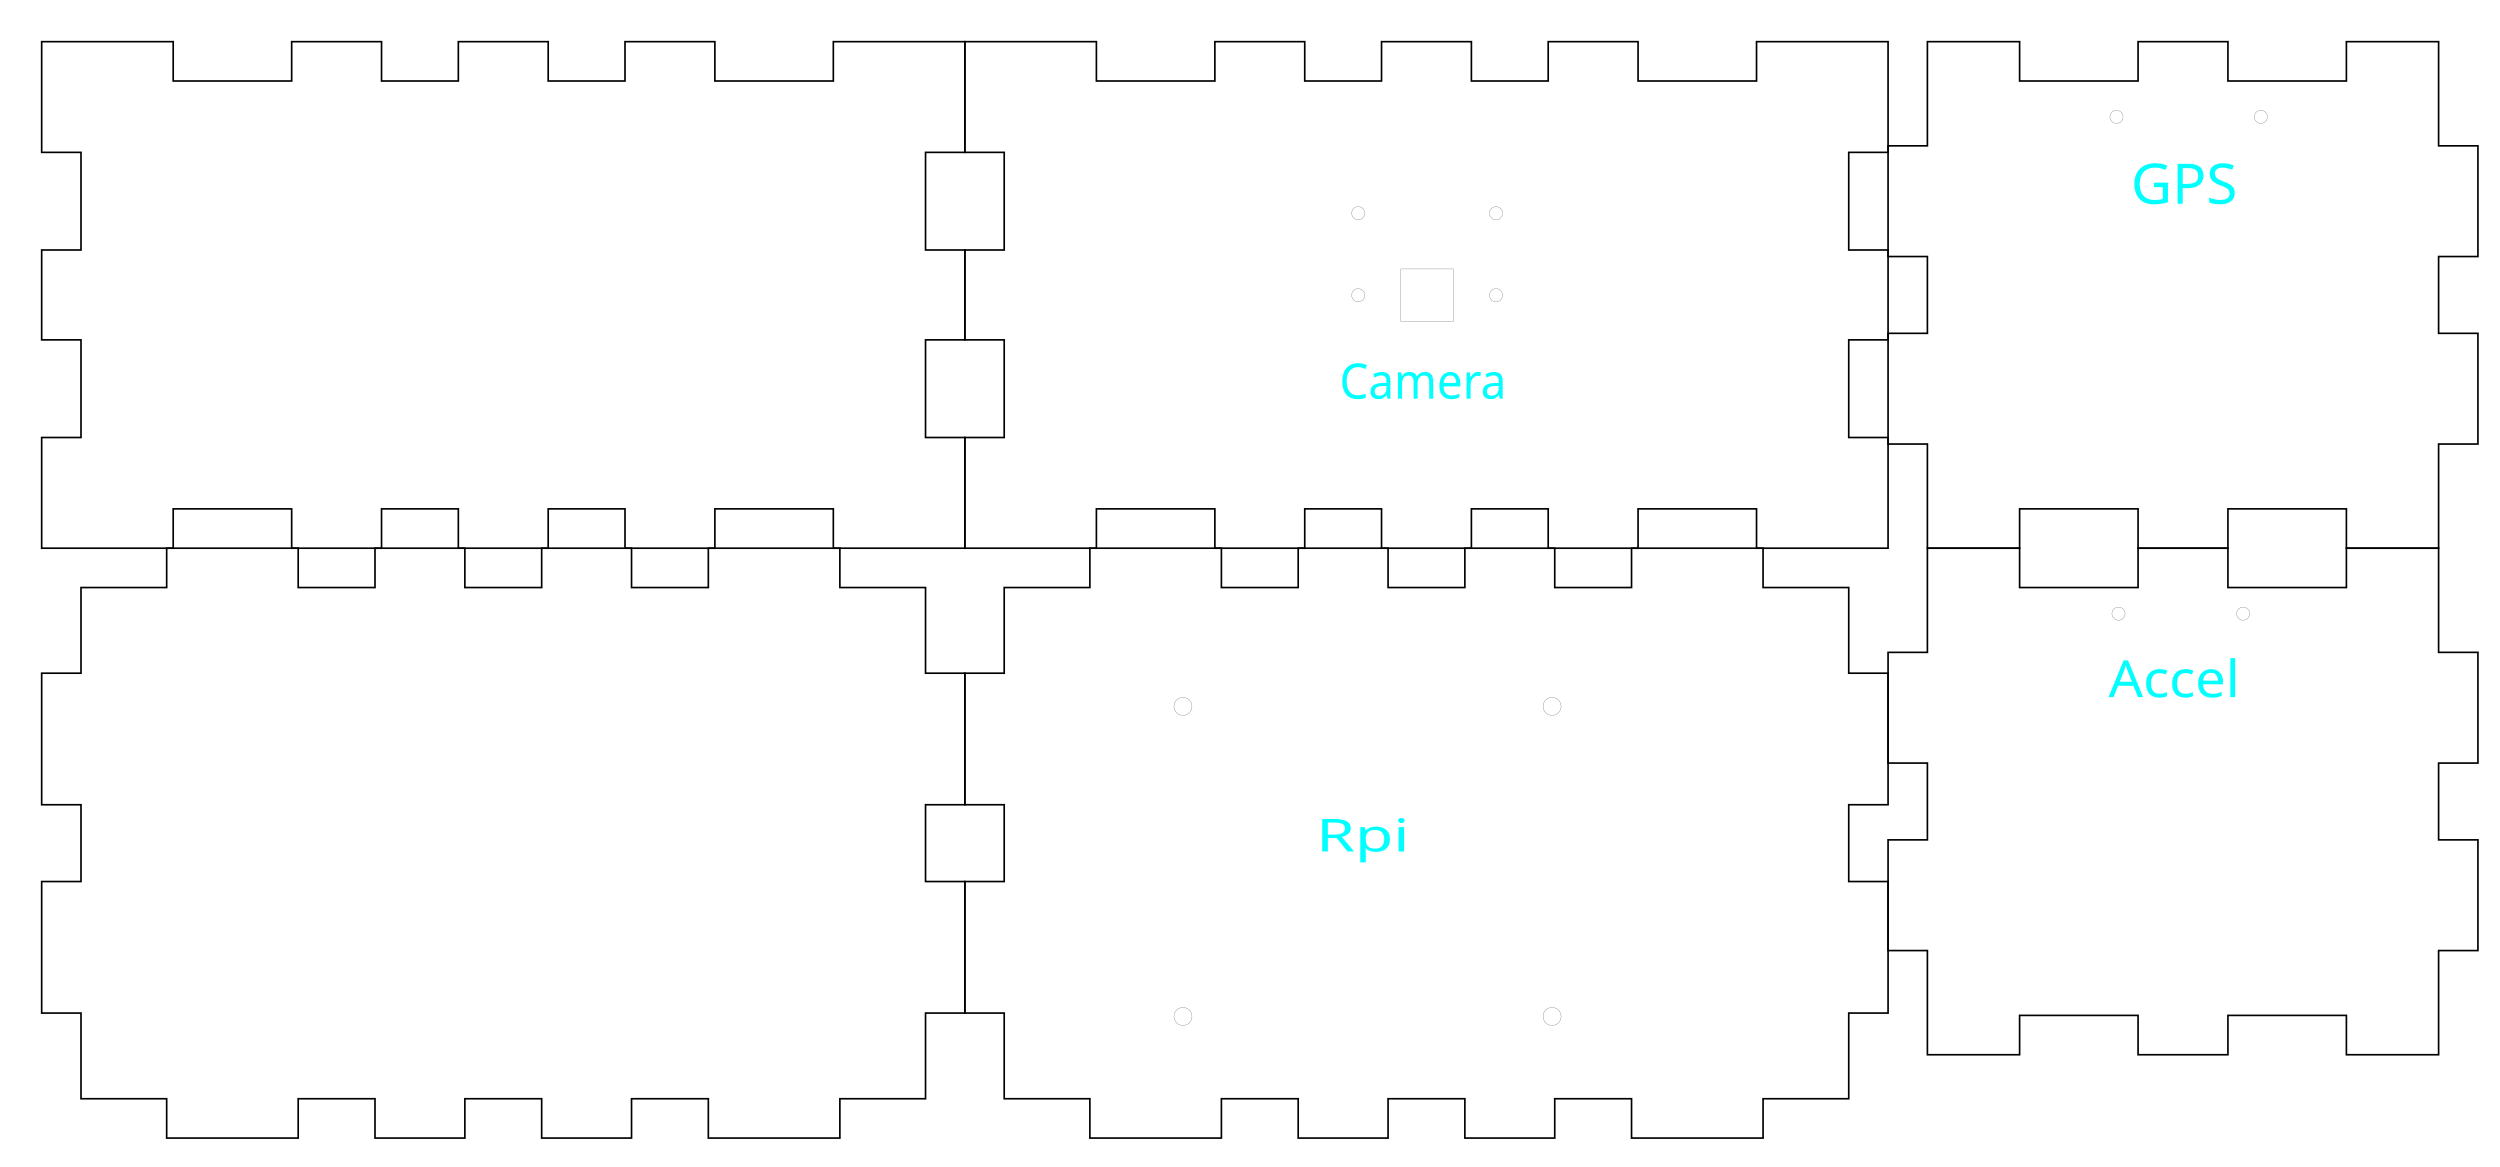
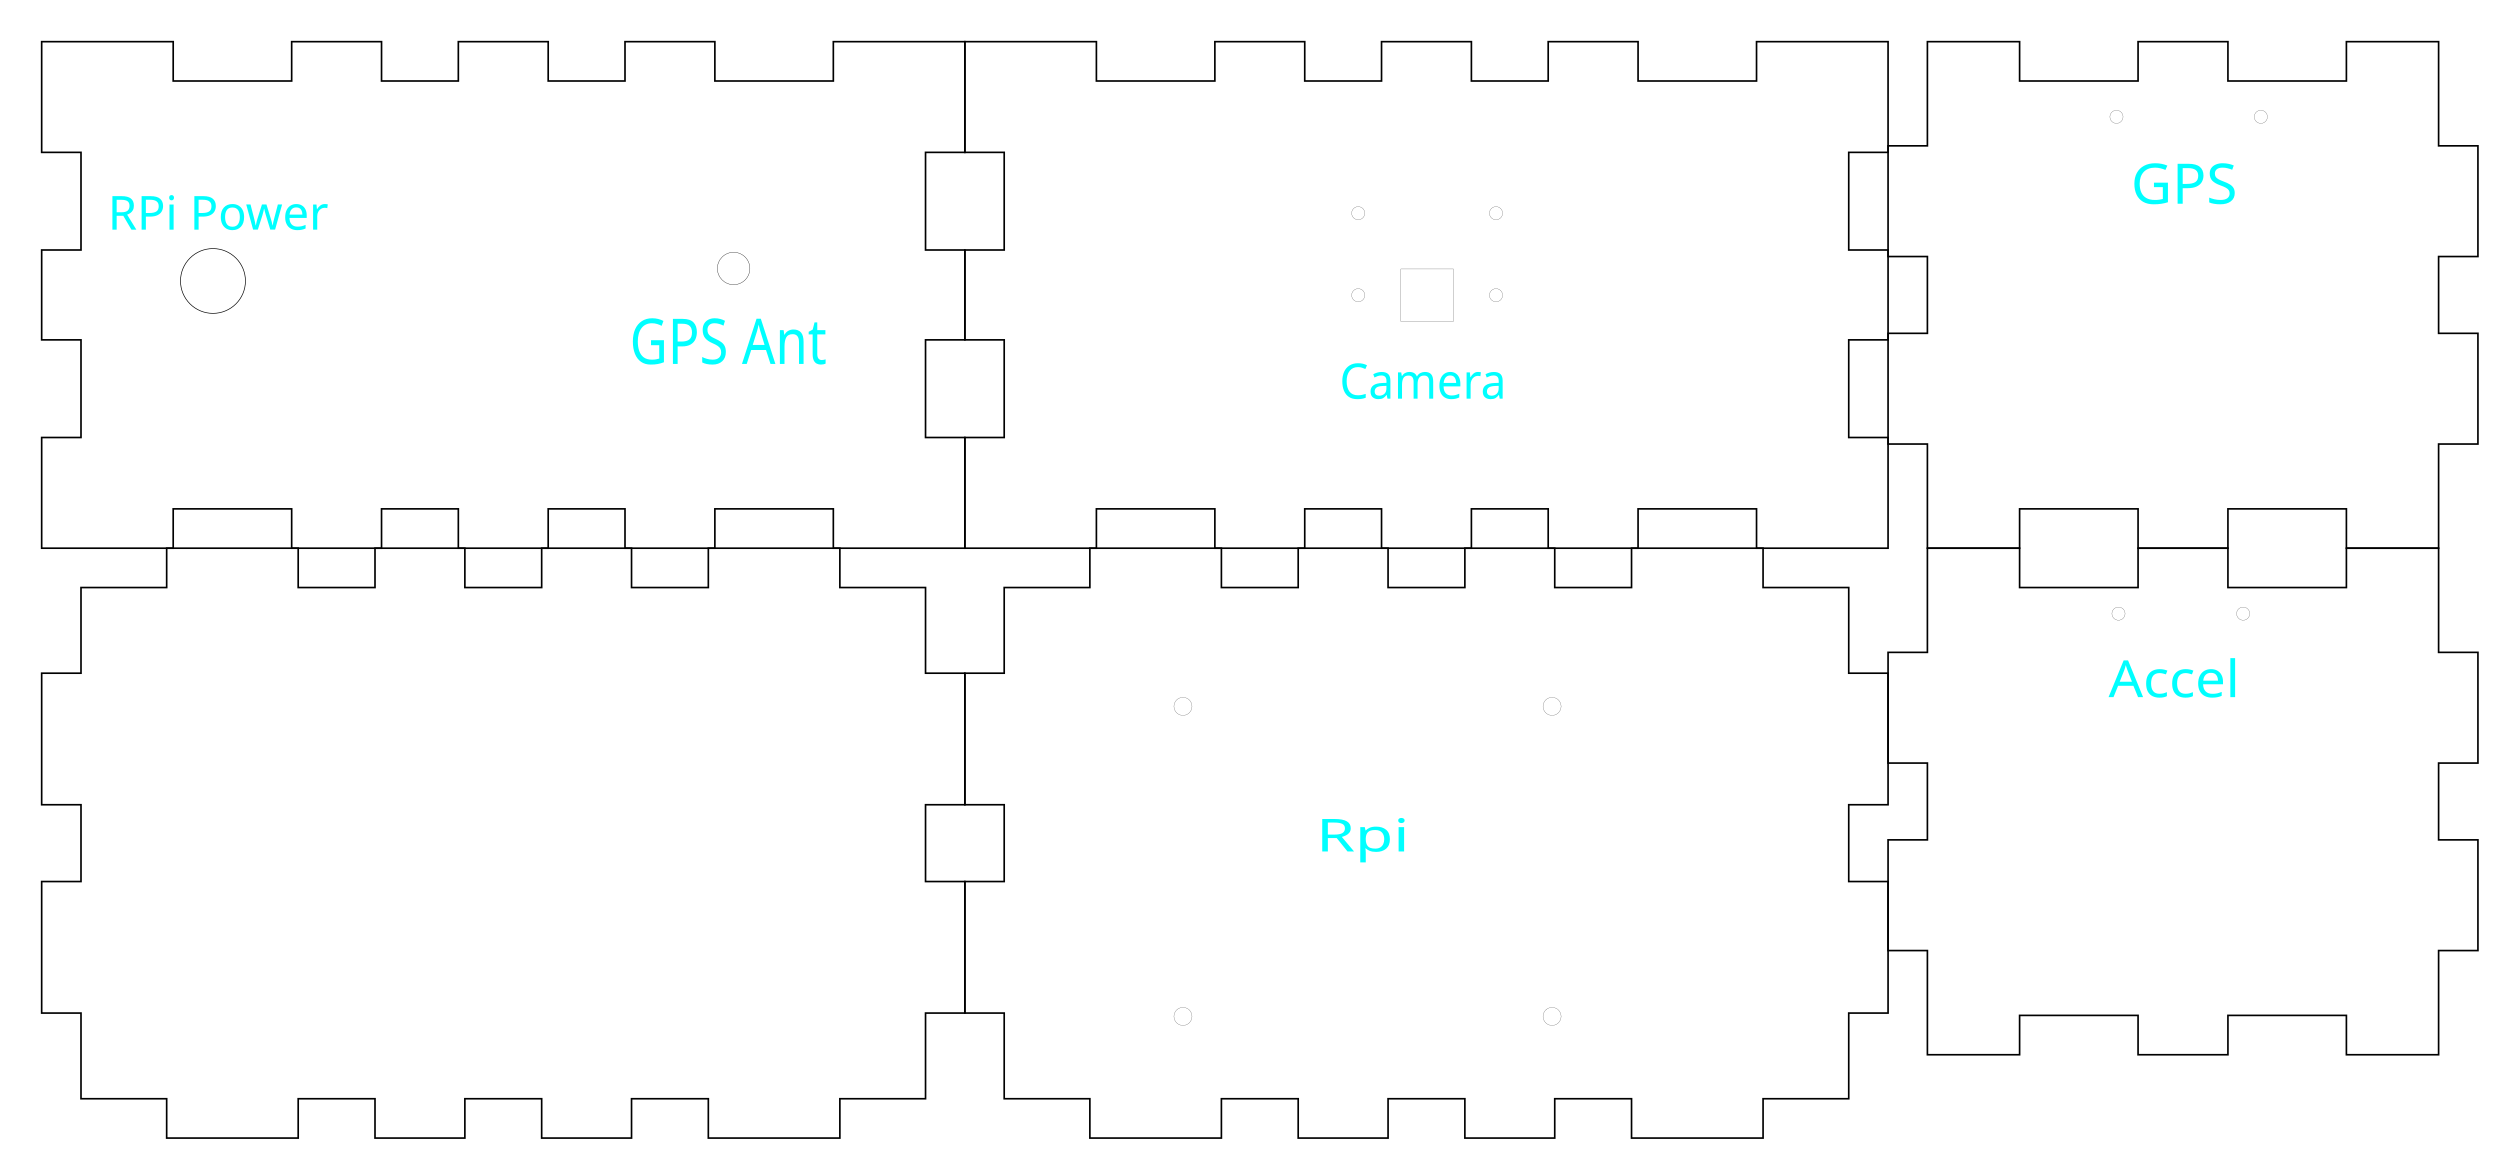
<svg xmlns="http://www.w3.org/2000/svg" version="1.1" width="15in" height="7in" viewBox=" 0 0 1350 630" id="svg2">
  <defs id="defs30" />
  <g transform="translate(22.5, 22.5) " id="g4">
    <polygon style="stroke:#000000; fill:none; stroke-width:0.9" points="0, 0 71.028, 0 71.028, 21.24 135, 21.24 135, 0 183.528, 0 183.528, 21.24 225, 21.24 225, 0 273.528, 0 273.528, 21.24 315, 21.24 315, 0 363.528, 0 363.528, 21.24 427.5, 21.24 427.5, 0 498.528, 0 498.528, 59.778 477.288, 59.778 477.288, 112.5 498.528, 112.5 498.528, 161.028 477.288, 161.028 477.288, 213.75 498.528, 213.75 498.528, 273.528 427.5, 273.528 427.5, 252.288 363.528, 252.288 363.528, 273.528 315, 273.528 315, 252.288 273.528, 252.288 273.528, 273.528 225, 273.528 225, 252.288 183.528, 252.288 183.528, 273.528 135, 273.528 135, 252.288 71.028, 252.288 71.028, 273.528 0, 273.528 0, 213.75 21.24, 213.75 21.24, 161.028 0, 161.028 0, 112.5 21.24, 112.5 21.24, 59.778 0, 59.778 " id="polygon6" />
  </g>
  <g transform="translate(521.028, 22.5) " id="g8">
    <polygon style="stroke:#000000; fill:none; stroke-width:0.9" points="0, 0 71.028, 0 71.028, 21.24 135, 21.24 135, 0 183.528, 0 183.528, 21.24 225, 21.24 225, 0 273.528, 0 273.528, 21.24 315, 21.24 315, 0 363.528, 0 363.528, 21.24 427.5, 21.24 427.5, 0 498.528, 0 498.528, 59.778 477.288, 59.778 477.288, 112.5 498.528, 112.5 498.528, 161.028 477.288, 161.028 477.288, 213.75 498.528, 213.75 498.528, 273.528 427.5, 273.528 427.5, 252.288 363.528, 252.288 363.528, 273.528 315, 273.528 315, 252.288 273.528, 252.288 273.528, 273.528 225, 273.528 225, 252.288 183.528, 252.288 183.528, 273.528 135, 273.528 135, 252.288 71.028, 252.288 71.028, 273.528 0, 273.528 0, 213.75 21.24, 213.75 21.24, 161.028 0, 161.028 0, 112.5 21.24, 112.5 21.24, 59.778 0, 59.778 " id="polygon10" />
  </g>
  <g transform="translate(1019.556, 22.5) " id="g12">
    <polygon style="stroke:#000000; fill:none; stroke-width:0.9" points="21.24, 0 71.028, 0 71.028, 21.24 135, 21.24 135, 0 183.528, 0 183.528, 21.24 247.5, 21.24 247.5, 0 297.288, 0 297.288, 56.25 318.528, 56.25 318.528, 116.028 297.288, 116.028 297.288, 157.5 318.528, 157.5 318.528, 217.278 297.288, 217.278 297.288, 273.528 247.5, 273.528 247.5, 252.288 183.528, 252.288 183.528, 273.528 135, 273.528 135, 252.288 71.028, 252.288 71.028, 273.528 21.24, 273.528 21.24, 217.278 0, 217.278 0, 157.5 21.24, 157.5 21.24, 116.028 0, 116.028 0, 56.25 21.24, 56.25 " id="polygon14" />
  </g>
  <g transform="translate(1019.556, 296.028) " id="g16">
    <polygon style="stroke:#000000; fill:none; stroke-width:0.9" points="21.24, 0 71.028, 0 71.028, 21.24 135, 21.24 135, 0 183.528, 0 183.528, 21.24 247.5, 21.24 247.5, 0 297.288, 0 297.288, 56.25 318.528, 56.25 318.528, 116.028 297.288, 116.028 297.288, 157.5 318.528, 157.5 318.528, 217.278 297.288, 217.278 297.288, 273.528 247.5, 273.528 247.5, 252.288 183.528, 252.288 183.528, 273.528 135, 273.528 135, 252.288 71.028, 252.288 71.028, 273.528 21.24, 273.528 21.24, 217.278 0, 217.278 0, 157.5 21.24, 157.5 21.24, 116.028 0, 116.028 0, 56.25 21.24, 56.25 " id="polygon18" />
  </g>
  <g transform="translate(22.5, 296.028) " id="g20">
    <polygon style="stroke:#000000; fill:none; stroke-width:0.9" points="21.24, 21.24 67.5, 21.24 67.5, 0 138.528, 0 138.528, 21.24 180, 21.24 180, 0 228.528, 0 228.528, 21.24 270, 21.24 270, 0 318.528, 0 318.528, 21.24 360, 21.24 360, 0 431.028, 0 431.028, 21.24 477.288, 21.24 477.288, 67.5 498.528, 67.5 498.528, 138.528 477.288, 138.528 477.288, 180 498.528, 180 498.528, 251.028 477.288, 251.028 477.288, 297.288 431.028, 297.288 431.028, 318.528 360, 318.528 360, 297.288 318.528, 297.288 318.528, 318.528 270, 318.528 270, 297.288 228.528, 297.288 228.528, 318.528 180, 318.528 180, 297.288 138.528, 297.288 138.528, 318.528 67.5, 318.528 67.5, 297.288 21.24, 297.288 21.24, 251.028 0, 251.028 0, 180 21.24, 180 21.24, 138.528 0, 138.528 0, 67.5 21.24, 67.5 " id="polygon22" />
  </g>
  <g transform="translate(521.028, 296.028) " id="g24">
    <polygon style="stroke:#000000; fill:none; stroke-width:0.9" points="21.24, 21.24 67.5, 21.24 67.5, 0 138.528, 0 138.528, 21.24 180, 21.24 180, 0 228.528, 0 228.528, 21.24 270, 21.24 270, 0 318.528, 0 318.528, 21.24 360, 21.24 360, 0 431.028, 0 431.028, 21.24 477.288, 21.24 477.288, 67.5 498.528, 67.5 498.528, 138.528 477.288, 138.528 477.288, 180 498.528, 180 498.528, 251.028 477.288, 251.028 477.288, 297.288 431.028, 297.288 431.028, 318.528 360, 318.528 360, 297.288 318.528, 297.288 318.528, 318.528 270, 318.528 270, 297.288 228.528, 297.288 228.528, 318.528 180, 318.528 180, 297.288 138.528, 297.288 138.528, 318.528 67.5, 318.528 67.5, 297.288 21.24, 297.288 21.24, 251.028 0, 251.028 0, 180 21.24, 180 21.24, 138.528 0, 138.528 0, 67.5 21.24, 67.5 " id="polygon26" />
  </g>
  <g id="layer1">
    <text xml:space="preserve" style="font-size:25.562px;font-style:normal;font-weight:normal;line-height:125%;letter-spacing:0px;word-spacing:0px;fill:#00ffff;fill-opacity:1;stroke:none;font-family:Sans" x="748.26" y="208.113" id="text2999" transform="scale(0.9666901,1.034458)">
      <tspan id="tspan3001" x="748.26" y="208.113">Camera</tspan>
    </text>
  </g>
  <rect style="opacity:0;fill:#00ffff;stroke:#000000;stroke-opacity:1" id="rect3003" width="85.039" height="88.583" x="483.028" y="-121.376" />
  <rect style="opacity:0;fill:#00ffff;stroke:#000000;stroke-opacity:1" id="rect3005" width="85.039" height="88.583" x="249.771" y="-179.174" />
  <rect style="opacity:0;fill:#00ffff;stroke:#000000;stroke-opacity:1" id="rect3007" width="134.174" height="140.367" x="340.596" y="-160.596" />
  <rect style="opacity:0;fill:#00ffff;stroke:#000000;stroke-opacity:1" id="rect3009" width="85.039" height="103.211" x="689.45" y="107.752" />
  <rect style="opacity:0;fill:#00ffff;stroke:#000000;stroke-width:0.989;stroke-opacity:1" id="rect3011" width="84.051" height="87.594" x="716.279" y="129.325" />
  <rect style="opacity:0;fill:none;stroke:#000000;stroke-width:1.429;stroke-opacity:1" id="rect3013" width="83.61" height="87.153" x="643.072" y="56.752" />
  <g id="g3058">
    <rect id="rect3027" y="145.241" x="756.471" width="28.346" height="28.346" style="fill:none;stroke:#000000;stroke-width:0.1" />
    <circle transform="translate(726.3526,108.0361)" id="circle3029" r="3.543" cy="7.087" cx="7.087" d="m 10.63,7.087 c 0,1.957 -1.586,3.543 -3.543,3.543 -1.957,0 -3.543,-1.586 -3.543,-3.543 0,-1.957 1.586,-3.543 3.543,-3.543 1.957,0 3.543,1.586 3.543,3.543 z" style="fill:none;stroke:#000000;stroke-width:0.1" />
    <circle transform="translate(726.3526,108.0361)" id="circle3031" r="3.543" cy="7.087" cx="81.496" d="m 85.039,7.087 c 0,1.957 -1.586,3.543 -3.543,3.543 -1.957,0 -3.543,-1.586 -3.543,-3.543 0,-1.957 1.586,-3.543 3.543,-3.543 1.957,0 3.543,1.586 3.543,3.543 z" style="fill:none;stroke:#000000;stroke-width:0.1" />
    <circle transform="translate(726.3526,108.0361)" id="circle3033" r="3.543" cy="51.378" cx="7.087" d="m 10.63,51.378 c 0,1.957 -1.586,3.543 -3.543,3.543 -1.957,0 -3.543,-1.586 -3.543,-3.543 0,-1.957 1.586,-3.543 3.543,-3.543 1.957,0 3.543,1.586 3.543,3.543 z" style="fill:none;stroke:#000000;stroke-width:0.1" />
    <circle transform="translate(726.3526,108.0361)" id="circle3035" r="3.543" cy="51.378" cx="81.496" d="m 85.039,51.378 c 0,1.957 -1.586,3.543 -3.543,3.543 -1.957,0 -3.543,-1.586 -3.543,-3.543 0,-1.957 1.586,-3.543 3.543,-3.543 1.957,0 3.543,1.586 3.543,3.543 z" style="fill:none;stroke:#000000;stroke-width:0.1" />
  </g>
  <circle style="fill:none;stroke:#000000;stroke-width:0.1" d="m 17.274,12.402 c 0,2.691 -2.181,4.872 -4.872,4.872 -2.691,0 -4.872,-2.181 -4.872,-4.872 0,-2.691 2.181,-4.872 4.872,-4.872 2.691,0 4.872,2.181 4.872,4.872 z" cx="12.402" cy="12.402" r="4.872" id="circle3080" transform="translate(626.4047,369.0455)" />
  <circle style="fill:none;stroke:#000000;stroke-width:0.1" d="m 216.585,12.402 c 0,2.691 -2.181,4.872 -4.872,4.872 -2.691,0 -4.872,-2.181 -4.872,-4.872 0,-2.691 2.181,-4.872 4.872,-4.872 2.691,0 4.872,2.181 4.872,4.872 z" cx="211.713" cy="12.402" r="4.872" id="circle3082" transform="translate(626.4047,369.0455)" />
  <circle style="fill:none;stroke:#000000;stroke-width:0.1" d="m 17.274,179.823 c 0,2.691 -2.181,4.872 -4.872,4.872 -2.691,0 -4.872,-2.181 -4.872,-4.872 0,-2.691 2.181,-4.872 4.872,-4.872 2.691,0 4.872,2.181 4.872,4.872 z" cx="12.402" cy="179.823" r="4.872" id="circle3084" transform="translate(626.4047,369.0455)" />
  <circle style="fill:none;stroke:#000000;stroke-width:0.1" d="m 216.585,179.823 c 0,2.691 -2.181,4.872 -4.872,4.872 -2.691,0 -4.872,-2.181 -4.872,-4.872 0,-2.691 2.181,-4.872 4.872,-4.872 2.691,0 4.872,2.181 4.872,4.872 z" cx="211.713" cy="179.823" r="4.872" id="circle3086" transform="translate(626.4047,369.0455)" />
  <g id="g3065">
    <circle transform="translate(1135.815,55.9955)" id="circle3037" r="3.543" cy="7.087" cx="7.087" d="m 10.63,7.087 c 0,1.957 -1.586,3.543 -3.543,3.543 -1.957,0 -3.543,-1.586 -3.543,-3.543 0,-1.957 1.586,-3.543 3.543,-3.543 1.957,0 3.543,1.586 3.543,3.543 z" style="fill:none;stroke:#000000;stroke-width:0.1" />
    <circle transform="translate(1135.815,55.9955)" id="circle3039" r="3.543" cy="7.087" cx="85.039" d="m 88.583,7.087 c 0,1.957 -1.586,3.543 -3.543,3.543 -1.957,0 -3.543,-1.586 -3.543,-3.543 0,-1.957 1.586,-3.543 3.543,-3.543 1.957,0 3.543,1.586 3.543,3.543 z" style="fill:none;stroke:#000000;stroke-width:0.1" />
  </g>
  <text xml:space="preserve" style="font-size:30.383px;font-style:normal;font-weight:normal;line-height:125%;letter-spacing:0px;word-spacing:0px;fill:#00ffff;fill-opacity:1;stroke:none;font-family:Sans" x="1144.379" y="110.635" id="text3054" transform="scale(1.005519,0.9945114)">
    <tspan id="tspan3056" x="1144.379" y="110.635">GPS</tspan>
  </text>
  <g id="g3114">
    <circle transform="translate(1136.902,324.2826)" id="circle3093" r="3.543" cy="7.087" cx="7.087" d="m 10.63,7.087 c 0,1.957 -1.586,3.543 -3.543,3.543 -1.957,0 -3.543,-1.586 -3.543,-3.543 0,-1.957 1.586,-3.543 3.543,-3.543 1.957,0 3.543,1.586 3.543,3.543 z" style="fill:none;stroke:#000000;stroke-width:0.1" />
    <circle transform="translate(1136.902,324.2826)" id="circle3095" r="3.543" cy="7.087" cx="74.409" d="m 77.953,7.087 c 0,1.957 -1.586,3.543 -3.543,3.543 -1.957,0 -3.543,-1.586 -3.543,-3.543 0,-1.957 1.586,-3.543 3.543,-3.543 1.957,0 3.543,1.586 3.543,3.543 z" style="fill:none;stroke:#000000;stroke-width:0.1" />
  </g>
  <text xml:space="preserve" style="font-size:28.472px;font-style:normal;font-weight:normal;line-height:125%;letter-spacing:0px;word-spacing:0px;fill:#00ffff;fill-opacity:1;stroke:none;font-family:Sans" x="1107.989" y="386.869" id="text3110" transform="scale(1.027645,0.9730987)">
    <tspan id="tspan3112" x="1107.989" y="386.869">Accel</tspan>
  </text>
  <text xml:space="preserve" style="font-size:28.75px;font-style:normal;font-weight:normal;line-height:125%;letter-spacing:0px;word-spacing:0px;fill:#00ffff;fill-opacity:1;stroke:none;font-family:Sans" x="606.977" y="538.404" id="text3029" transform="scale(1.170975,0.8539894)">
    <tspan id="tspan3031" x="606.977" y="538.404">Rpi</tspan>
  </text>
+   <path style="opacity:0;fill:#00ffff;stroke:#000000;stroke-opacity:1" id="path3026" d="m 433.555,190.465 a 73.256,47.841 0 1 1 -146.512,0 73.256,47.841 0 1 1 146.512,0 z" />
+   <path style="opacity:0;fill:#00ffff;stroke:#000000;stroke-opacity:1" id="path3028" d="m 506.301,54.923 a 133.804,82.973 0 1 1 0.509,-7.232 l -133.804,0 z" />
+   <circle style="fill:none;stroke:#000000;stroke-width:0.1" d="m 17.274,12.402 c 0,2.691 -2.181,4.872 -4.872,4.872 -2.691,0 -4.872,-2.181 -4.872,-4.872 0,-2.691 2.181,-4.872 4.872,-4.872 2.691,0 4.872,2.181 4.872,4.872 z" cx="12.402" cy="12.402" r="4.872" id="circle3051" transform="matrix(1.799736,0,0,1.795118,373.835,122.7211)" />
+   <text xml:space="preserve" style="font-size:31.053px;font-style:normal;font-weight:normal;line-height:125%;letter-spacing:0px;word-spacing:0px;fill:#00ffff;fill-opacity:1;stroke:none;font-family:Sans" x="373.058" y="179.127" id="text3076" transform="scale(0.9114537,1.097148)">
+     <tspan id="tspan3078" x="373.058" y="179.127">GPS Ant</tspan>
+   </text>
+   <circle style="fill:none;stroke:#000000;stroke-width:0.1" d="m 17.274,12.402 c 0,2.691 -2.181,4.872 -4.872,4.872 -2.691,0 -4.872,-2.181 -4.872,-4.872 0,-2.691 2.181,-4.872 4.872,-4.872 2.691,0 4.872,2.181 4.872,4.872 z" cx="12.402" cy="12.402" r="4.872" id="circle3051-1" transform="matrix(3.599471,0,0,3.590236,70.36534,107.2044)" />
+   <text xml:space="preserve" style="font-size:25.359px;font-style:normal;font-weight:normal;line-height:125%;letter-spacing:0px;word-spacing:0px;fill:#00ffff;fill-opacity:1;stroke:none;font-family:Sans" x="58.248" y="124.026" id="text3098">
+     <tspan id="tspan3100" x="58.248" y="124.026">RPi Power</tspan>
+   </text>
</svg>
